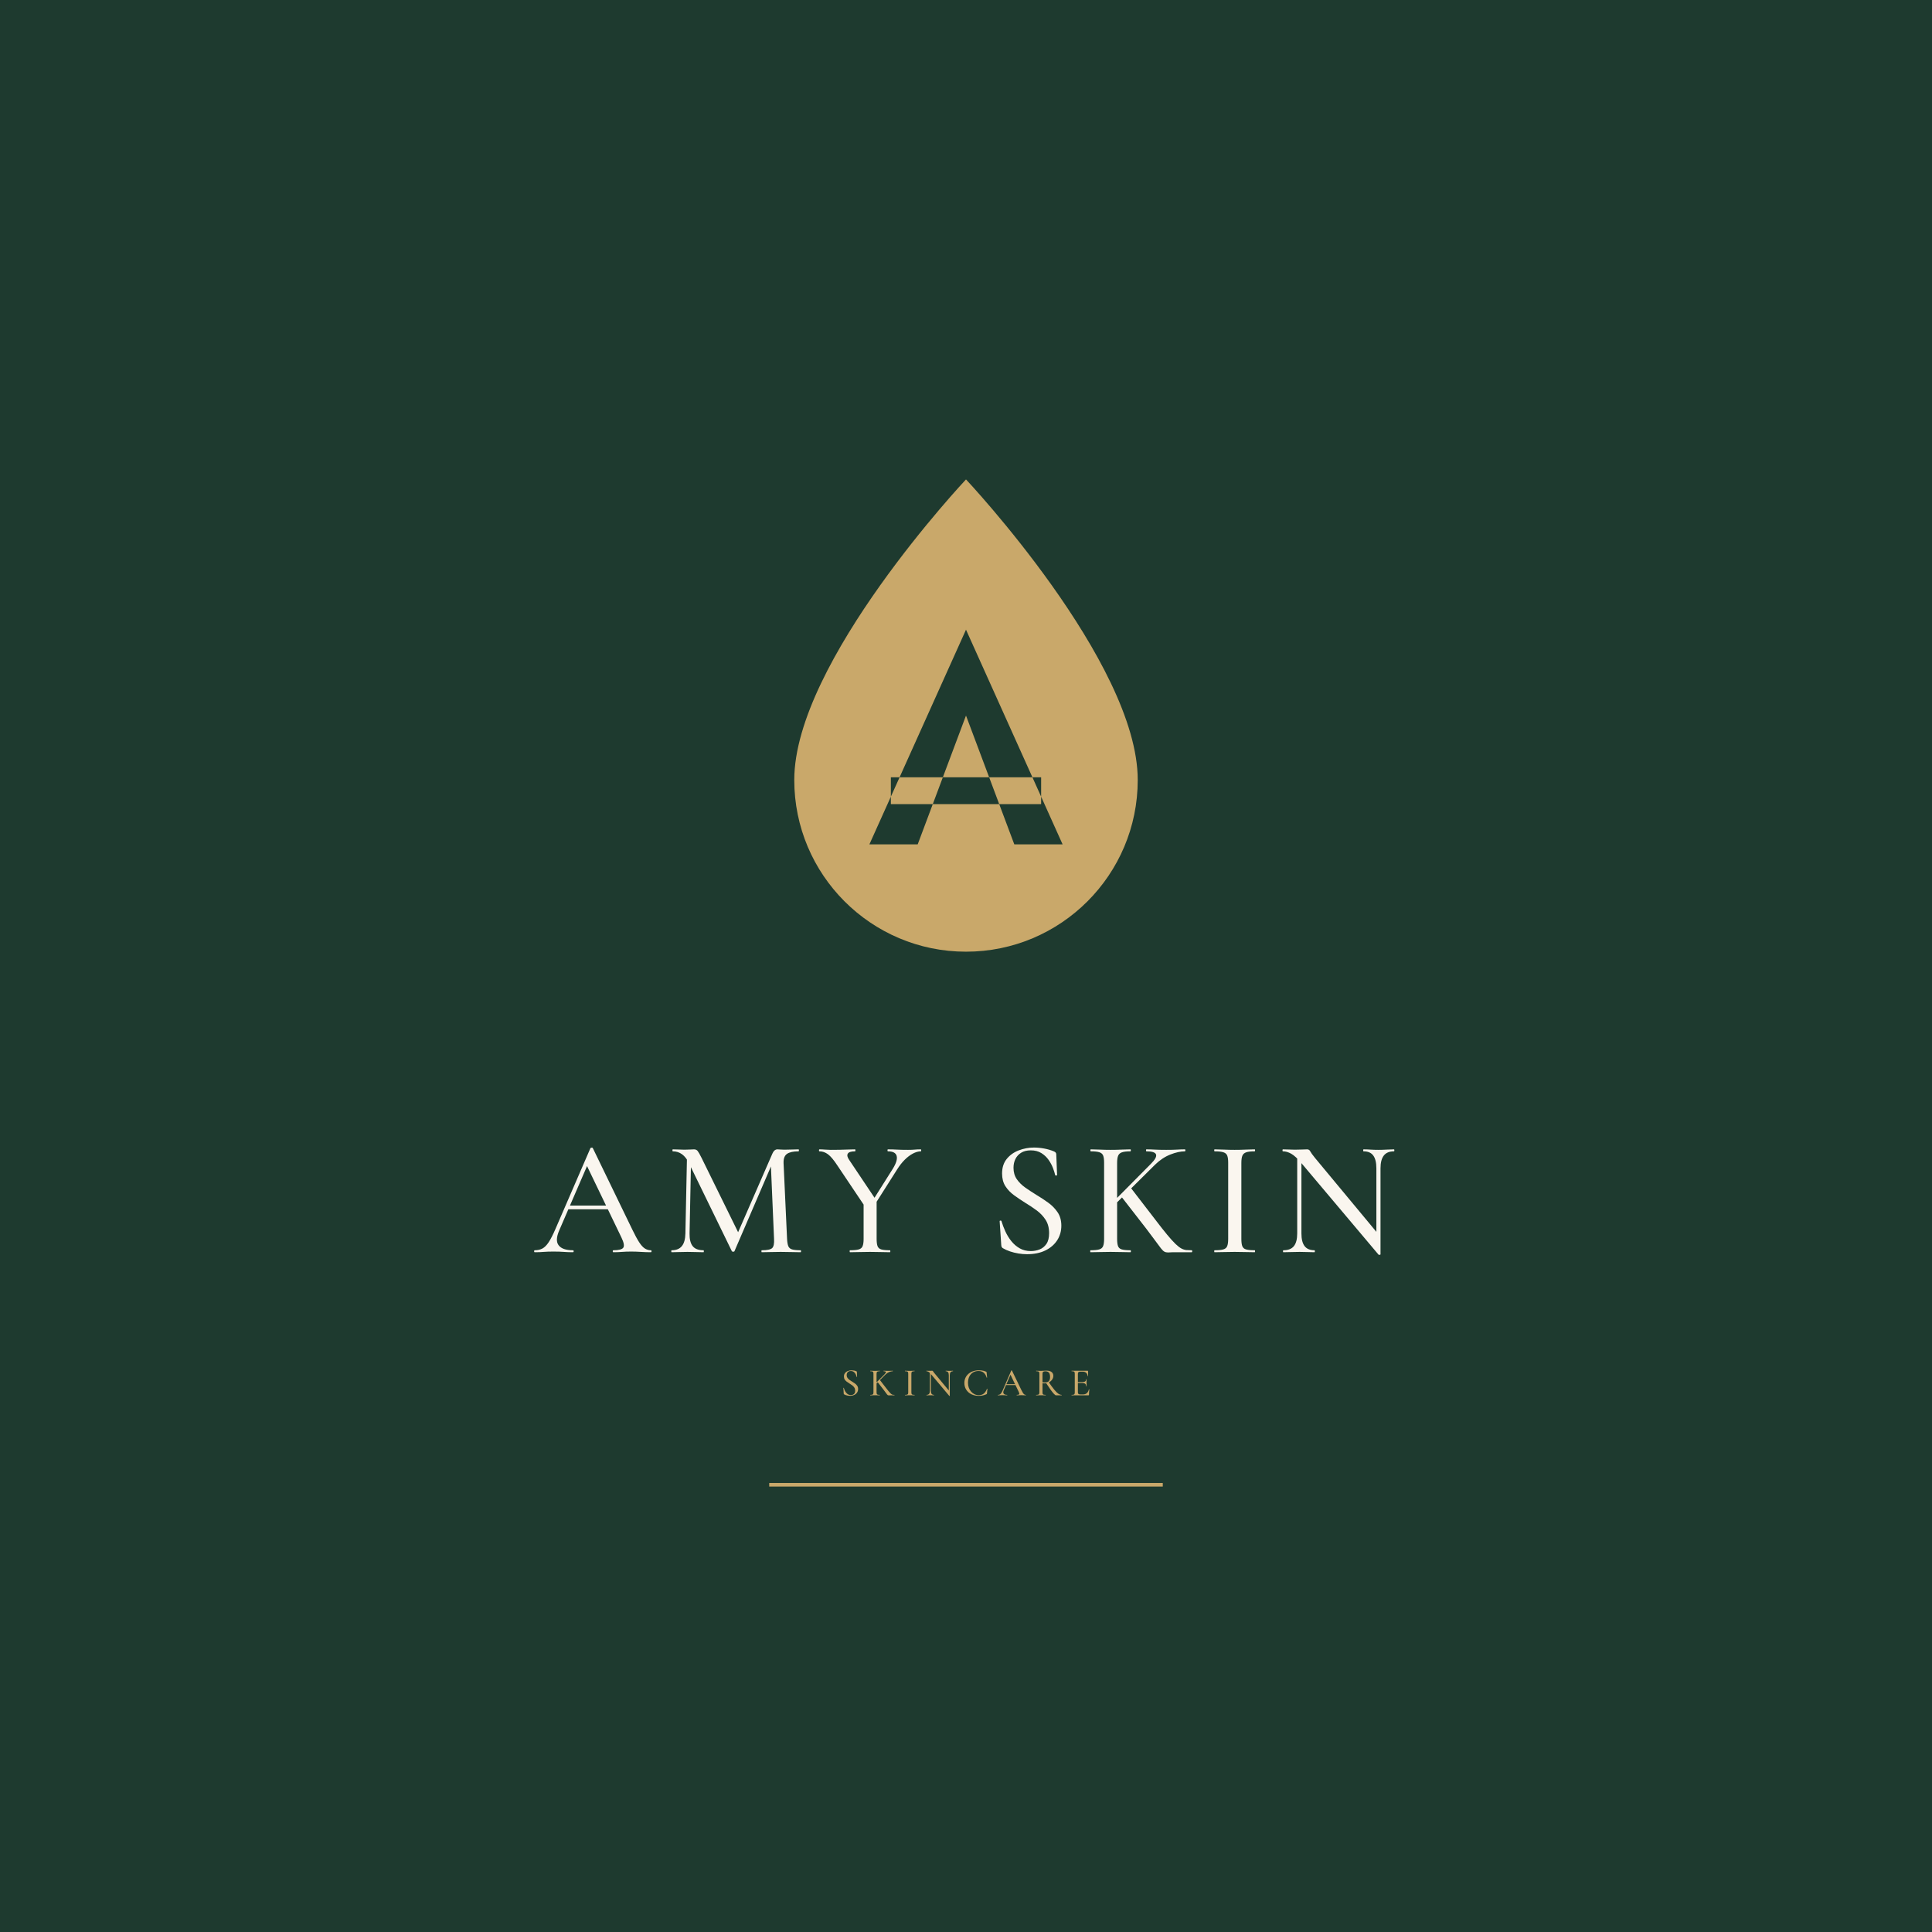
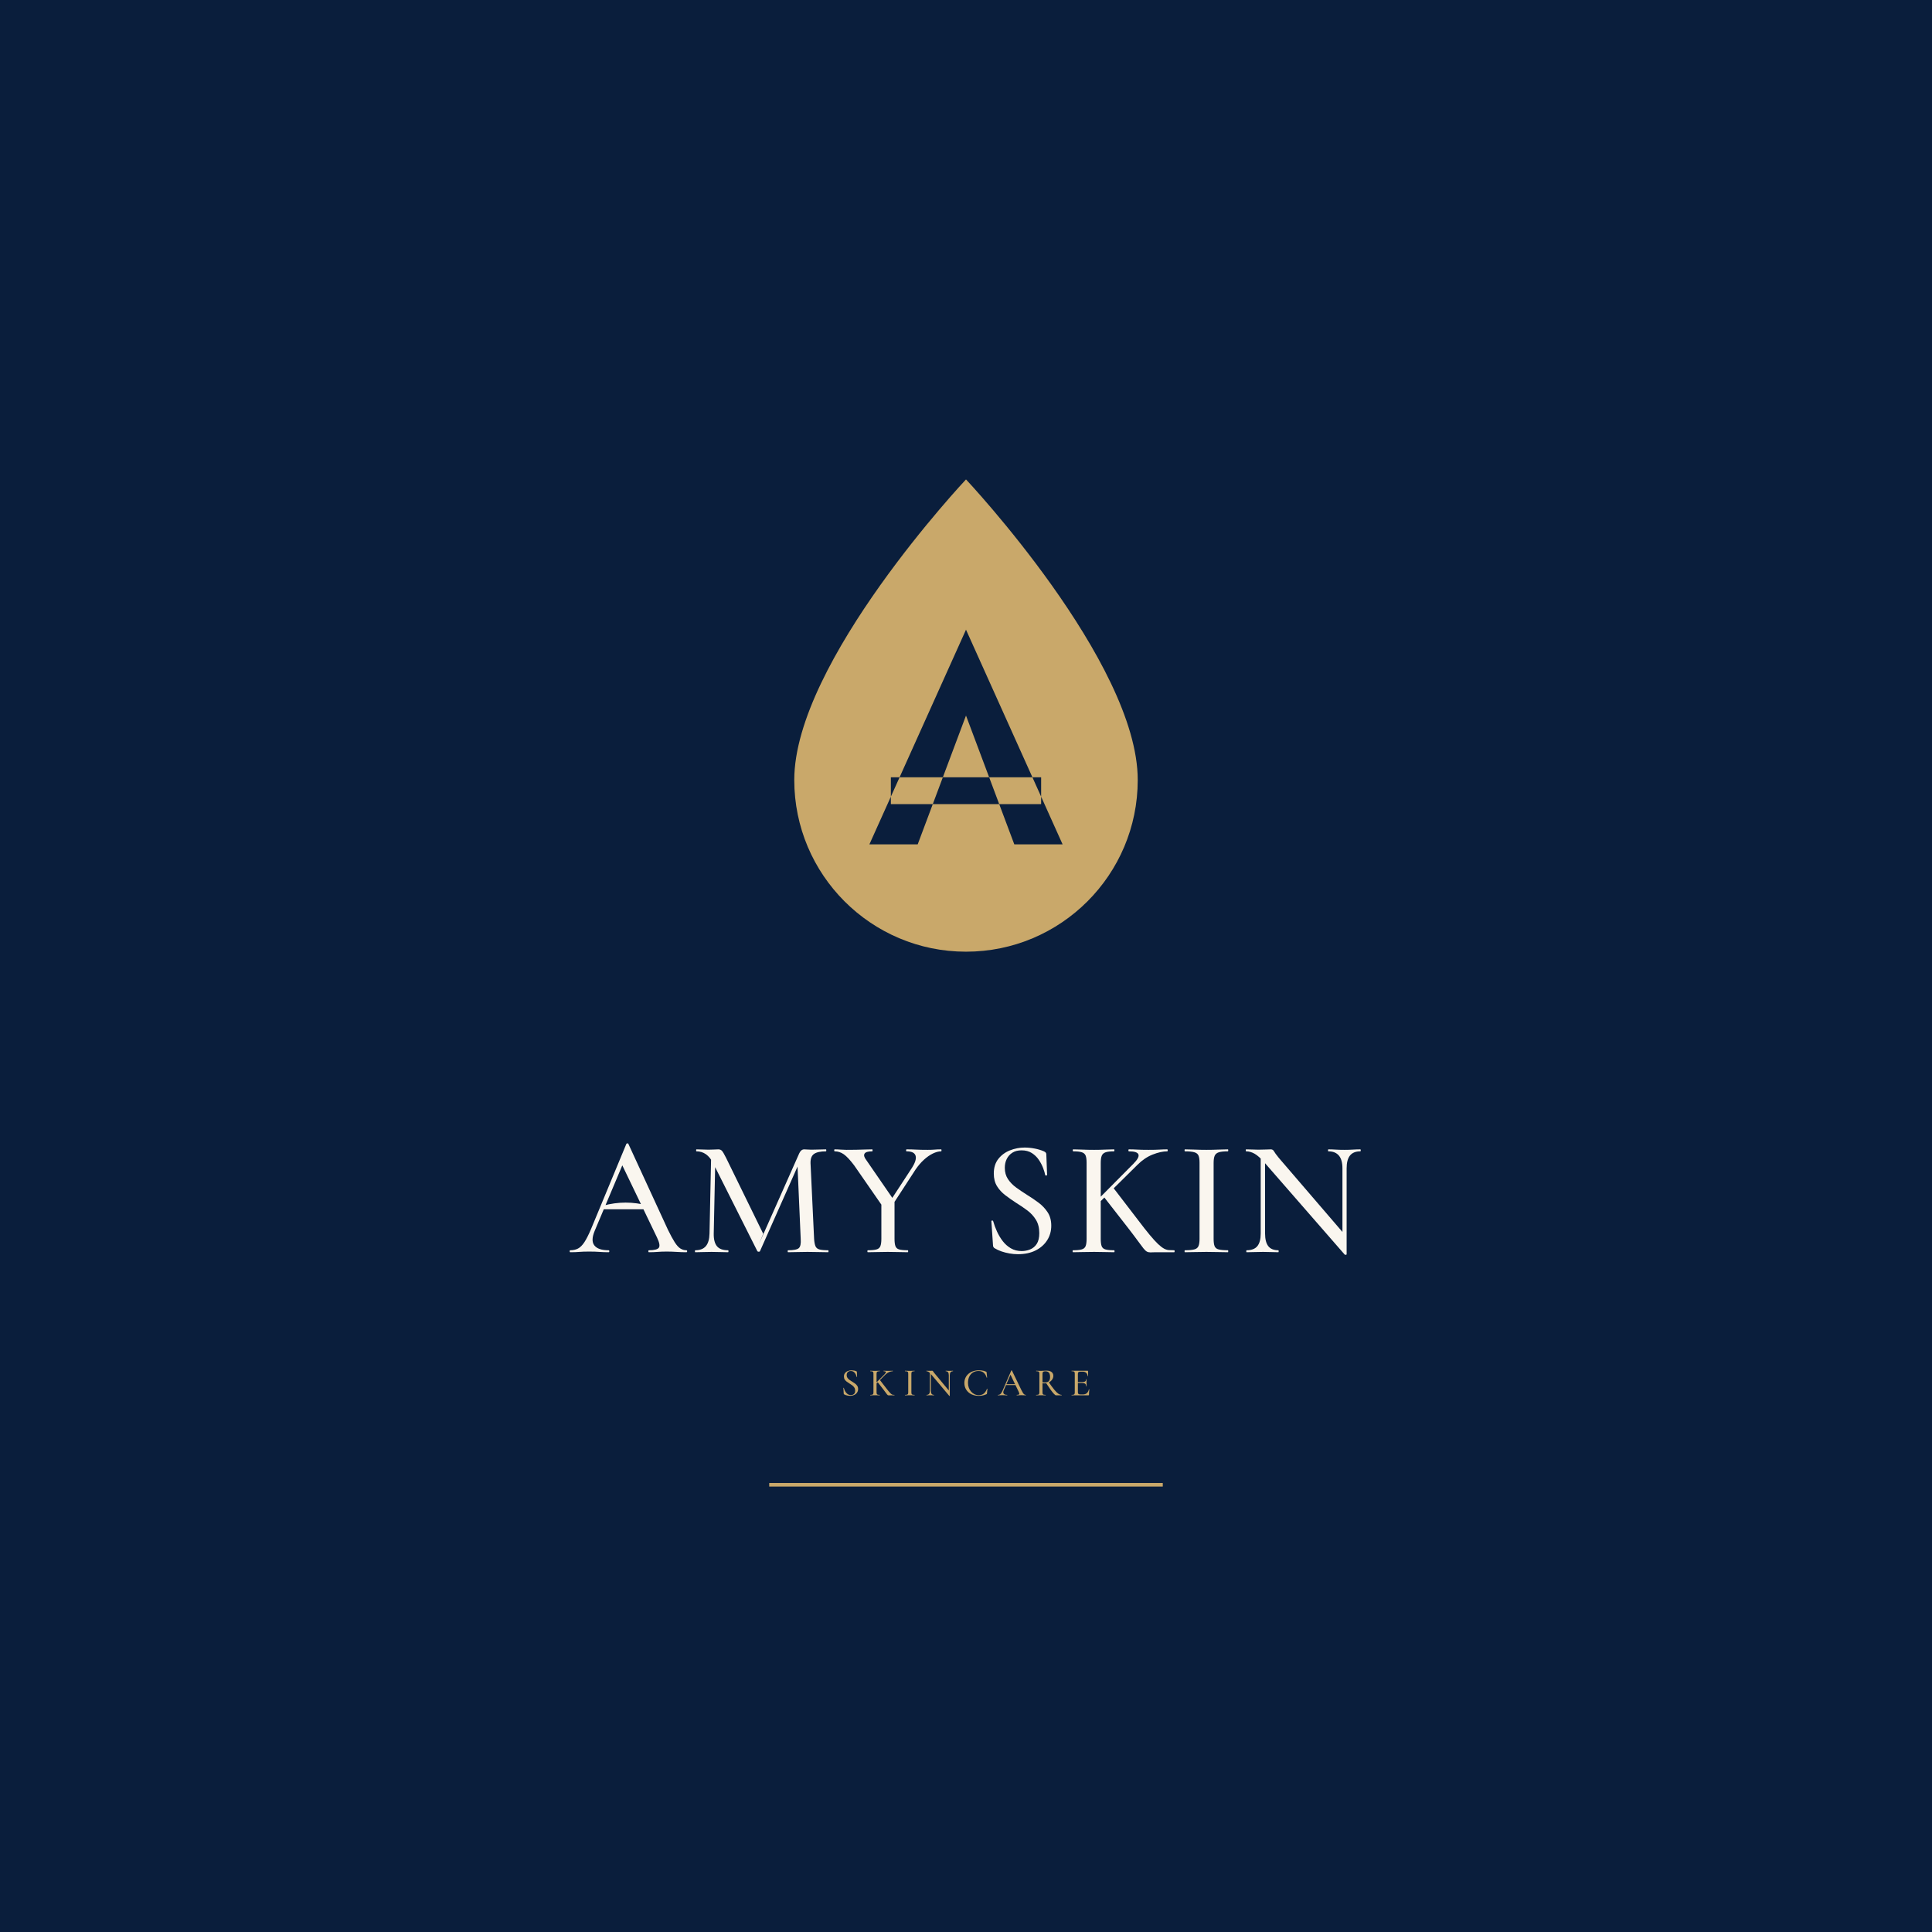
<svg xmlns="http://www.w3.org/2000/svg" width="1080" height="1080" viewBox="0 0 1080 1080">
-   <rect width="1080" height="1080" fill="#1E3A2F" />
+   <rect width="1080" height="1080" fill="#0A1E3C" />
  <g transform="translate(390 250) scale(3)">
    <path d="M50 6 C50 6 18 40 18 62 A32 32 0 1 0 82 62 C82 40 50 6 50 6 Z M50 34 L68 74 L59 74 L50 50 L41 74 L32 74 Z M36 61.5 L64 61.5 L64 66.5 L36 66.5 Z" fill="#C9A86A" fill-rule="evenodd" />
  </g>
-   <g transform="translate(299.0 700)" fill="#FAF6EF">
-     <g transform="translate(0.00 0) scale(0.092,-0.092)">
-       <path d="M186.95 260.899 198.65 283.399H470.7L477.7 260.899ZM704.35 12Q708.8 12 708.8 6.0Q708.8 0 704.35 0Q675.45 0 644.6 2.0Q613.75 4 585.4 4Q553.05 4 529.425 2.0Q505.8 0 477 0Q473 0 473.0 6.0Q473 12 477 12Q526.25 12 537.15 27.675Q548.05 43.35 526.35 88.5L310.7 536.249L343.2 584.3L147.5 131.55Q121.6 71 144.85 41.5Q168.1 12 230.7 12Q235.7 12 235.7 6.0Q235.7 0 230.7 0Q200.7 0 175.7 2.0Q150.7 4 112.7 4Q75.9 4 53.5 2.0Q31.1 0 -0.7 0Q-4.7 0 -4.7 6.0Q-4.7 12 -0.7 12Q26.3 12 46.075 22.675Q65.85 33.35 84.25 61.375Q102.65 89.4 124.9 141L337.5 632.3Q339.05 635.3 345.125 635.525Q351.2 635.75 352.2 632.3L592.3 137Q615.75 88.35 633.525 60.85Q651.3 33.35 668.175 22.675Q685.05 12 704.35 12Z" />
+   <g transform="translate(318.9 700)" fill="#FAF6EF">
+     <g transform="translate(0.00 0) scale(0.092)">
+       <path d="M187.0 -261.0 L199.0 -283.0 C289.7 -307.7 380.3 -307.7 471.0 -283.0 L478.0 -261.0 Z M704.0 -12.0 C707.3 -12.0 709.0 -10.0 709.0 -6.0 C709.0 -2.0 707.3 -0.0 704.0 -0.0 C684.7 -0.0 664.8 -0.7 644.5 -2.0 C624.2 -3.3 604.3 -4.0 585.0 -4.0 C563.7 -4.0 545.2 -3.3 529.5 -2.0 C513.8 -0.7 496.3 -0.0 477.0 -0.0 C474.3 -0.0 473.0 -2.0 473.0 -6.0 C473.0 -10.0 474.3 -12.0 477.0 -12.0 C509.7 -12.0 529.7 -17.2 537.0 -27.5 C544.3 -37.8 540.7 -58.3 526.0 -89.0 L311.0 -536.0 L343.4 -595.4 L148.0 -132.0 C130.7 -91.3 129.7 -61.2 145.0 -41.5 C160.3 -21.8 189.0 -12.0 231.0 -12.0 C234.3 -12.0 236.0 -10.0 236.0 -6.0 C236.0 -2.0 234.3 -0.0 231.0 -0.0 C211.0 -0.0 192.7 -0.7 176.0 -2.0 C159.3 -3.3 138.3 -4.0 113.0 -4.0 C88.3 -4.0 68.5 -3.3 53.5 -2.0 C38.5 -0.7 20.3 -0.0 -1.0 -0.0 C-3.7 -0.0 -5.0 -2.0 -5.0 -6.0 C-5.0 -10.0 -3.7 -12.0 -1.0 -12.0 C17.0 -12.0 32.7 -15.5 46.0 -22.5 C59.3 -29.5 72.2 -42.3 84.5 -61.0 C96.8 -79.7 110.3 -106.3 125.0 -141.0 L339.4 -657.9 C340.0 -660.0 342.1 -661.2 345.7 -661.5 C349.3 -661.8 351.4 -660.6 352.0 -657.9 L592.0 -137.0 C608.0 -104.3 621.8 -78.8 633.5 -60.5 C645.2 -42.2 656.7 -29.5 668.0 -22.5 C679.3 -15.5 691.3 -12.0 704.0 -12.0 Z" />
    </g>
-     <g transform="translate(73.23 0) scale(0.092,-0.092)">
-       <path d="M118.65 114.35 128.65 602 153.8 600 143.9 114.35Q142.9 62.45 162.65 37.225Q182.4 12 228.35 12Q230.8 12 230.8 6.0Q230.8 0 228.35 0Q206.35 0 183.075 1.0Q159.8 2 131.35 2Q103.75 2 79.95 1.0Q56.15 0 35.25 0Q32.8 0 32.8 6.0Q32.8 12 35.25 12Q76.8 12 97.225 37.225Q117.65 62.45 118.65 114.35ZM818.7 12Q821.25 12 821.25 6.0Q821.25 0 818.7 0Q793.8 0 762.725 1.0Q731.65 2 697.3 2Q663.6 2 634.9 1.0Q606.2 0 582.95 0Q580.5 0 580.5 6.0Q580.5 12 582.95 12Q631.6 12 645.65 25.0Q659.7 38 657.25 81L637 551.949L675.9 608.3L417.05 7Q416.05 3 409.275 3.0Q402.5 3 400.5 7L139.85 542Q105.15 613 42.25 613Q39.8 613 39.8 619.0Q39.8 625 42.25 625Q59.95 625 79.65 624.0Q99.35 623 112.6 623Q132 623 147.375 624.0Q162.75 625 171 625Q185 625 192.775 615.55Q200.55 606.1 217 573L443.75 111.751L406.95 48.15L647.55 600Q653 612.35 660.6 618.675Q668.2 625 677.55 625Q684.8 625 695.25 624.0Q705.7 623 719.6 623Q748.3 623 767.225 624.0Q786.15 625 805.95 625Q808.4 625 808.4 619.0Q808.4 613 805.95 613Q758.3 613 735.975 597.575Q713.65 582.15 715.1 541.05L736.351 81Q737.801 52 743.851 37.0Q749.901 22 767.1 17.0Q784.3 12 818.7 12Z" />
+     <g transform="translate(67.62 0) scale(0.092)">
+       <path d="M109.8 -114.0 L120.1 -602.0 L145.8 -600.0 L135.5 -114.0 C134.8 -79.3 141.2 -53.7 154.6 -37.0 C168.0 -20.3 190.5 -12.0 222.0 -12.0 C224.1 -12.0 225.1 -10.0 225.1 -6.0 C225.1 -2.0 224.1 -0.0 222.0 0.0 C206.9 -0.0 191.5 -0.3 175.7 -1.0 C159.9 -1.7 142.0 -2.0 122.1 -2.0 C103.6 -2.0 86.1 -1.7 69.6 -1.0 C53.1 -0.3 37.7 -0.0 23.2 0.0 C21.9 -0.0 21.2 -2.0 21.2 -6.0 C21.2 -10.0 21.9 -12.0 23.2 -12.0 C52.1 -12.0 73.5 -20.3 87.6 -37.0 C101.7 -53.7 109.1 -79.3 109.8 -114.0 Z M830.8 -12.0 C832.1 -12.0 832.8 -10.0 832.8 -6.0 C832.8 -2.0 832.1 -0.0 830.8 0.0 C813.6 -0.0 794.4 -0.3 773.1 -1.0 C751.8 -1.7 729.2 -2.0 705.1 -2.0 C682.4 -2.0 661.1 -1.7 641.2 -1.0 C621.4 -0.3 603.5 -0.0 587.7 0.0 C585.6 -0.0 584.6 -2.0 584.6 -6.0 C584.6 -10.0 585.6 -12.0 587.7 -12.0 C621.3 -12.0 642.9 -16.3 652.5 -25.0 C662.2 -33.7 666.0 -52.3 663.9 -81.0 L643.3 -552.0 L683.5 -608.0 L416.7 -7.0 C416.0 -4.3 413.5 -3.0 409.0 -3.0 C404.5 -3.0 401.6 -4.3 400.2 -7.0 L131.4 -542.0 C107.3 -589.3 73.7 -613.0 30.4 -613.0 C29.1 -613.0 28.4 -615.0 28.4 -619.0 C28.4 -623.0 29.1 -625.0 30.4 -625.0 C42.8 -625.0 55.7 -624.7 69.1 -624.0 C82.5 -623.3 94.0 -623.0 103.6 -623.0 C116.6 -623.0 128.4 -623.3 139.1 -624.0 C149.8 -624.7 157.8 -625.0 163.3 -625.0 C172.9 -625.0 180.4 -621.8 185.9 -615.5 C191.4 -609.2 199.7 -595.0 210.7 -573.0 L436.2 -112.0 L409.6 -48.0 L654.6 -600.0 C658.1 -608.0 662.4 -614.2 667.5 -618.5 C672.6 -622.8 678.6 -625.0 685.5 -625.0 C690.3 -625.0 696.3 -624.7 703.5 -624.0 C710.8 -623.3 719.2 -623.0 728.8 -623.0 C748.0 -623.0 764.1 -623.3 777.2 -624.0 C790.3 -624.7 803.7 -625.0 817.4 -625.0 C818.7 -625.0 819.4 -623.0 819.4 -619.0 C819.4 -615.0 818.7 -613.0 817.4 -613.0 C784.4 -613.0 760.4 -607.8 745.2 -597.5 C730.1 -587.2 722.9 -568.3 723.6 -541.0 L745.3 -81.0 C746.6 -61.7 749.4 -47.0 753.5 -37.0 C757.6 -27.0 765.5 -20.3 777.2 -17.0 C788.9 -13.7 806.7 -12.0 830.8 -12.0 Z" />
    </g>
-     <g transform="translate(158.98 0) scale(0.092,-0.092)">
-       <path d="M306.45 284.6 447.6 508.45Q477.85 557.85 470.075 585.425Q462.3 613 416.95 613Q414.5 613 414.5 619.0Q414.5 625 416.95 625Q445.65 625 471.45 623.5Q497.25 622 539.3 622Q564.3 622 579.8 623.5Q595.3 625 617.3 625Q619.3 625 619.3 619.0Q619.3 613 617.3 613Q594.55 613 568.75 599.35Q542.95 585.7 518.525 561.2Q494.1 536.7 472.85 502.749L324.7 269.25ZM280.9 272.35 109.65 527.6Q77.35 576.95 53.025 594.975Q28.7 613 1.15 613Q-1.85 613 -1.85 619.0Q-1.85 625 1.15 625Q17.25 625 35.175 623.5Q53.1 622 69.2 622Q96.65 622 123.975 622.5Q151.3 623 175.675 624.0Q200.05 625 217.5 625Q219.5 625 219.5 619.0Q219.5 613 217.5 613Q181.901 613 173.376 599.05Q164.851 585.1 181.751 560.85L344.45 317.9ZM269.4 310 348.5 319V81Q348.5 52 354.05 37.0Q359.6 22 376.8 17.0Q394 12 428.85 12Q431.85 12 431.85 6.0Q431.85 0 428.85 0Q404.5 0 374.375 1.0Q344.25 2 308.45 2Q274.1 2 242.75 1.0Q211.4 0 187.05 0Q184.5 0 184.5 6.0Q184.5 12 187.05 12Q221.9 12 239.6 17.0Q257.3 22 263.35 37.0Q269.4 52 269.4 81Z" />
+     <g transform="translate(149.04 0) scale(0.092)">
+       <path d="M306.0 -285.0 L451.7 -508.0 C473.8 -541.3 482.3 -567.2 477.2 -585.5 C472.1 -603.8 453.8 -613.0 422.3 -613.0 C420.2 -613.0 419.2 -615.0 419.2 -619.0 C419.2 -623.0 420.3 -625.0 422.4 -625.0 C442.7 -625.0 461.7 -624.5 479.6 -623.5 C497.4 -622.5 521.0 -622.0 550.4 -622.0 C567.9 -622.0 582.1 -622.5 593.0 -623.5 C603.8 -624.5 616.9 -625.0 632.4 -625.0 C633.8 -625.0 634.5 -623.0 634.4 -619.0 C634.3 -615.0 633.6 -613.0 632.2 -613.0 C616.9 -613.0 600.0 -608.5 581.5 -599.5 C563.1 -590.5 545.0 -577.8 527.2 -561.5 C509.4 -545.2 492.7 -525.7 477.1 -503.0 L325.0 -269.0 Z M281.0 -272.0 L103.5 -528.0 C78.8 -560.7 57.9 -583.0 40.8 -595.0 C23.6 -607.0 5.2 -613.0 -14.3 -613.0 C-16.4 -613.0 -17.5 -615.0 -17.6 -619.0 C-17.6 -623.0 -16.5 -625.0 -14.4 -625.0 C-3.3 -625.0 8.6 -624.5 21.2 -623.5 C33.9 -622.5 45.8 -622.0 57.0 -622.0 C76.6 -622.0 95.9 -622.2 114.8 -622.5 C133.7 -622.8 151.7 -623.3 168.8 -624.0 C185.9 -624.7 200.8 -625.0 213.4 -625.0 C214.8 -625.0 215.5 -623.0 215.5 -619.0 C215.5 -615.0 214.8 -613.0 213.4 -613.0 C188.2 -613.0 172.7 -608.3 166.9 -599.0 C161.2 -589.7 164.4 -577.0 176.7 -561.0 L344.0 -318.0 Z M269.0 -310.0 L349.0 -319.0 L349.0 -81.0 C349.0 -61.7 350.8 -47.0 354.5 -37.0 C358.2 -27.0 365.7 -20.3 377.0 -17.0 C388.3 -13.7 405.7 -12.0 429.0 -12.0 C431.0 -12.0 432.0 -10.0 432.0 -6.0 C432.0 -2.0 431.0 -0.0 429.0 0.0 C413.0 -0.0 394.8 -0.3 374.5 -1.0 C354.2 -1.7 332.0 -2.0 308.0 -2.0 C285.3 -2.0 263.5 -1.7 242.5 -1.0 C221.5 -0.3 203.0 -0.0 187.0 0.0 C185.0 -0.0 184.0 -2.0 184.0 -6.0 C184.0 -10.0 185.0 -12.0 187.0 -12.0 C210.3 -12.0 227.8 -13.7 239.5 -17.0 C251.2 -20.3 259.0 -27.0 263.0 -37.0 C267.0 -47.0 269.0 -61.7 269.0 -81.0 Z" />
    </g>
-     <g transform="translate(253.37 0) scale(0.092,-0.092)">
-       <path d="M154.2 513Q154.2 472.8 174.25 443.75Q194.3 414.7 226.35 392.25Q258.4 369.8 293.95 347.9Q331.4 325.55 365.625 300.7Q399.85 275.85 422.35 242.45Q444.85 209.05 444.85 161.05Q444.85 111.9 419.65 72.725Q394.45 33.55 347.875 10.775Q301.3 -12 236 -12Q210.4 -12 183.95 -7.65Q157.5 -3.3 133.2 4.875Q108.9 13.05 89.2 24.7Q84.65 27.7 82.475 31.75Q80.3 35.8 79.75 43.7L70.15 186.75Q69.15 191.75 74.65 192.25Q80.15 192.75 81.15 188.75Q90.1 158.3 104.8 126.275Q119.5 94.25 140.9 67.45Q162.3 40.65 191.675 23.8Q221.05 6.95 259.8 6.95Q287.2 6.95 312.6 16.875Q338 26.8 354.25 50.55Q370.5 74.3 370.5 115.7Q370.5 163.8 349.225 196.75Q327.95 229.7 294.95 254.1Q261.95 278.5 225.4 300.4Q190.4 322.3 157.85 345.975Q125.3 369.65 105.025 401.15Q84.75 432.65 84.75 478.3Q84.75 532.1 113.225 567.05Q141.7 602 186.35 619.0Q231 636 278.25 636Q308.75 636 340.626 630.05Q372.501 624.1 399 612.9Q407.901 609.45 410.951 604.725Q414 600 414 594.55L418.95 470.099Q418.95 466.549 413.9 465.874Q408.85 465.199 407.4 468.749Q403.6 486.249 393.975 511.549Q384.35 536.849 367.175 561.35Q350 585.85 323.375 602.4Q296.75 618.95 258.95 618.95Q224.05 618.95 200.8 604.55Q177.55 590.15 165.875 566.525Q154.2 542.9 154.2 513Z" />
+     <g transform="translate(228.34 0) scale(0.092)">
+       <path d="M157.1 -513.0 C157.1 -486.3 163.6 -463.3 176.5 -444.0 C189.4 -424.7 206.2 -407.5 226.9 -392.5 C247.7 -377.5 269.6 -362.7 292.9 -348.0 C316.8 -333.3 339.9 -317.7 362.2 -301.0 C384.6 -284.3 403.0 -264.8 417.5 -242.5 C432.1 -220.2 439.4 -193.0 439.4 -161.0 C439.4 -128.3 431.1 -99.0 414.6 -73.0 C398.1 -47.0 374.9 -26.3 344.8 -11.0 C314.7 4.3 278.7 12.0 236.6 12.0 C219.8 12.0 202.8 10.5 185.7 7.5 C168.6 4.5 152.2 0.3 136.7 -5.0 C121.2 -10.3 106.9 -17.0 94.0 -25.0 C91.5 -27.0 89.4 -29.3 87.8 -32.0 C86.1 -34.7 85.3 -38.7 85.3 -44.0 L75.6 -187.0 C74.9 -190.3 76.4 -192.2 79.9 -192.5 C83.5 -192.8 85.6 -191.7 86.3 -189.0 C92.1 -168.3 99.8 -147.3 109.5 -126.0 C119.2 -104.7 130.9 -85.2 144.5 -67.5 C158.1 -49.8 174.4 -35.3 193.5 -24.0 C212.6 -12.7 234.7 -7.0 259.9 -7.0 C277.4 -7.0 294.4 -10.3 310.9 -17.0 C327.4 -23.7 340.8 -34.8 351.1 -50.5 C361.4 -66.2 366.6 -88.0 366.6 -116.0 C366.6 -148.0 359.8 -175.0 346.2 -197.0 C332.7 -219.0 315.2 -238.0 293.9 -254.0 C272.6 -270.0 249.9 -285.3 226.0 -300.0 C203.3 -314.7 181.5 -330.0 160.5 -346.0 C139.5 -362.0 122.5 -380.5 109.6 -401.5 C96.7 -422.5 90.2 -448.0 90.2 -478.0 C90.2 -514.0 99.4 -543.7 117.8 -567.0 C136.2 -590.3 159.8 -607.7 188.6 -619.0 C217.4 -630.3 247.0 -636.0 277.4 -636.0 C297.4 -636.0 317.8 -634.0 338.4 -630.0 C359.1 -626.0 377.9 -620.3 394.7 -613.0 C400.6 -610.3 404.5 -607.5 406.4 -604.5 C408.3 -601.5 409.3 -598.3 409.3 -595.0 L414.1 -470.0 C414.1 -468.0 412.5 -466.7 409.2 -466.0 C406.0 -465.3 403.8 -466.3 402.5 -469.0 C400.6 -480.3 396.4 -494.5 389.9 -511.5 C383.4 -528.5 374.7 -545.2 363.7 -561.5 C352.7 -577.8 338.6 -591.5 321.5 -602.5 C304.4 -613.5 283.5 -619.0 258.9 -619.0 C236.3 -619.0 217.6 -614.2 202.7 -604.5 C187.8 -594.8 176.5 -582.2 168.8 -566.5 C161.0 -550.8 157.1 -533.0 157.1 -513.0 Z" />
    </g>
-     <g transform="translate(307.56 0) scale(0.092,-0.092)">
-       <path d="M115.65 81V544Q115.65 573 109.825 587.5Q104 602 86.575 607.5Q69.15 613 34.75 613Q32.3 613 32.3 619.0Q32.3 625 34.75 625Q59.65 625 90.275 623.5Q120.9 622 154.7 622Q191.05 622 221.4 623.5Q251.75 625 275.65 625Q278.1 625 278.1 619.0Q278.1 613 275.65 613Q241.25 613 224.05 607.0Q206.85 601 200.8 586.0Q194.75 571 194.75 542V81Q194.75 52 200.3 37.0Q205.85 22 223.325 17.0Q240.8 12 275.65 12Q278.55 12 278.55 6.0Q278.55 0 275.65 0Q250.75 0 220.9 1.0Q191.05 2 154.7 2Q120.9 2 89.55 1.0Q58.2 0 33.3 0Q31.3 0 31.3 6.0Q31.3 12 33.3 12Q68.15 12 85.85 17.0Q103.55 22 109.6 37.0Q115.65 52 115.65 81ZM370.3 145 218.45 340.45 277.551 391.6 425.601 199.35Q469.001 142.15 499.026 106.1Q529.051 70.05 549.476 50.375Q569.901 30.7 585.55 22.525Q601.2 14.35 615.8 13.175Q630.4 12 648.05 12Q651.05 12 651.05 6.0Q651.05 0 648.05 0Q603.5 0 576.5 0.0Q549.5 0 536.05 0Q525.45 0 518.025 -0.725Q510.6 -1.45 504.25 -1.45Q490.7 -1.45 481.8 3.55Q472.9 8.55 461.05 23.55Q449.2 38.55 428.3 67.55Q407.4 96.55 370.3 145ZM142.9 277.8 400.35 537.4Q437.9 574.95 431.15 593.975Q424.4 613 372.75 613Q370.3 613 370.3 619.0Q370.3 625 372.75 625Q398.1 625 424.175 623.5Q450.25 622 492.95 622Q534.9 622 559.325 623.5Q583.75 625 606.451 625Q609.451 625 609.451 619.0Q609.451 613 606.451 613Q567.05 613 517.55 593.375Q468.05 573.75 424.7 531.4L168.25 277Z" />
+     <g transform="translate(277.84 0) scale(0.092)">
+       <path d="M116.0 -81.0 L116.0 -544.0 C116.0 -563.3 114.0 -577.8 110.0 -587.5 C106.0 -597.2 98.2 -603.8 86.5 -607.5 C74.8 -611.2 57.7 -613.0 35.0 -613.0 C33.0 -613.0 32.0 -615.0 32.0 -619.0 C32.0 -623.0 33.0 -625.0 35.0 -625.0 C51.7 -625.0 70.2 -624.5 90.5 -623.5 C110.8 -622.5 134.7 -622.0 162.0 -622.0 C186.0 -622.0 208.2 -622.5 228.5 -623.5 C248.8 -624.5 267.0 -625.0 283.0 -625.0 C284.3 -625.0 285.0 -623.0 285.0 -619.0 C285.0 -615.0 284.3 -613.0 283.0 -613.0 C259.7 -613.0 242.3 -611.0 231.0 -607.0 C219.7 -603.0 212.0 -596.0 208.0 -586.0 C204.0 -576.0 202.0 -561.3 202.0 -542.0 L202.0 -81.0 C202.0 -61.7 203.8 -47.0 207.5 -37.0 C211.2 -27.0 218.8 -20.3 230.5 -17.0 C242.2 -13.7 259.7 -12.0 283.0 -12.0 C285.0 -12.0 286.0 -10.0 286.0 -6.0 C286.0 -2.0 285.0 -0.0 283.0 0.0 C266.3 -0.0 248.0 -0.3 228.0 -1.0 C208.0 -1.7 186.0 -2.0 162.0 -2.0 C134.7 -2.0 110.5 -1.7 89.5 -1.0 C68.5 -0.3 49.7 -0.0 33.0 0.0 C31.7 -0.0 31.0 -2.0 31.0 -6.0 C31.0 -10.0 31.7 -12.0 33.0 -12.0 C56.3 -12.0 74.0 -13.7 86.0 -17.0 C98.0 -20.3 106.0 -27.0 110.0 -37.0 C114.0 -47.0 116.0 -61.7 116.0 -81.0 Z M370.0 -145.0 L218.0 -340.0 L278.0 -392.0 L426.0 -199.0 C454.7 -161.0 479.0 -130.0 499.0 -106.0 C519.0 -82.0 535.8 -63.5 549.5 -50.5 C563.2 -37.5 575.2 -28.2 585.5 -22.5 C595.8 -16.8 605.8 -13.7 615.5 -13.0 C625.2 -12.3 636.0 -12.0 648.0 -12.0 C650.0 -12.0 651.0 -10.0 651.0 -6.0 C651.0 -2.0 650.0 -0.0 648.0 0.0 C618.7 -0.0 595.0 -0.0 577.0 -0.0 C559.0 -0.0 545.3 -0.0 536.0 0.0 C528.7 -0.0 522.7 0.2 518.0 0.5 C513.3 0.8 508.7 1.0 504.0 1.0 C495.3 1.0 488.0 -0.7 482.0 -4.0 C476.0 -7.3 469.0 -14.0 461.0 -24.0 C453.0 -34.0 442.0 -48.7 428.0 -68.0 C414.0 -87.3 394.7 -113.0 370.0 -145.0 Z M143.0 -278.0 L400.0 -537.0 C425.3 -562.3 435.7 -581.3 431.0 -594.0 C426.3 -606.7 407.0 -613.0 373.0 -613.0 C371.0 -613.0 370.0 -615.0 370.0 -619.0 C370.0 -623.0 371.0 -625.0 373.0 -625.0 C389.7 -625.0 406.7 -624.5 424.0 -623.5 C441.3 -622.5 464.3 -622.0 493.0 -622.0 C521.0 -622.0 543.2 -622.5 559.5 -623.5 C575.8 -624.5 591.3 -625.0 606.0 -625.0 C608.0 -625.0 609.0 -623.0 609.0 -619.0 C609.0 -615.0 608.0 -613.0 606.0 -613.0 C580.0 -613.0 550.5 -606.5 517.5 -593.5 C484.5 -580.5 453.7 -559.7 425.0 -531.0 L168.0 -277.0 Z" />
    </g>
-     <g transform="translate(375.82 0) scale(0.092,-0.092)">
-       <path d="M207.75 81Q207.75 52 213.3 37.0Q218.85 22 236.325 17.0Q253.8 12 288.65 12Q291.1 12 291.1 6.0Q291.1 0 288.65 0Q263.635 0 233.408 1.0Q203.181 2 166.7 2Q132.164 2 101.291 1.0Q70.417 0 45.3 0Q42.75 0 42.75 6.0Q42.75 12 45.48 12Q80.06 12 97.805 17.0Q115.55 22 121.6 37.0Q127.65 52 127.65 81V544Q127.65 573 121.702 587.5Q115.755 602 97.912 607.5Q80.07 613 45.3 613Q42.75 613 42.75 619.0Q42.75 625 45.3 625Q70.417 625 101.291 623.5Q132.164 622 166.7 622Q203.181 622 233.929 623.5Q264.677 625 288.65 625Q291.1 625 291.1 619.0Q291.1 613 288.65 613Q254.109 613 236.838 607.0Q219.567 601 213.659 586.0Q207.75 571 207.75 542Z" />
+     <g transform="translate(340.12 0) scale(0.092)">
+       <path d="M210.9 -81.0 C210.9 -61.7 212.8 -47.0 216.8 -37.0 C220.7 -27.0 228.8 -20.3 241.4 -17.0 C253.9 -13.7 272.6 -12.0 297.5 -12.0 C299.0 -12.0 299.7 -10.0 299.7 -6.0 C299.7 -2.0 299.0 -0.0 297.5 0.0 C279.7 -0.0 259.9 -0.3 238.2 -1.0 C216.4 -1.7 192.7 -2.0 167.0 -2.0 C142.1 -2.0 118.5 -1.7 96.4 -1.0 C74.3 -0.3 54.3 -0.0 36.5 0.0 C35.0 -0.0 34.3 -2.0 34.3 -6.0 C34.3 -10.0 35.0 -12.0 36.5 -12.0 C61.4 -12.0 80.3 -13.7 93.2 -17.0 C106.0 -20.3 114.5 -27.0 118.8 -37.0 C123.1 -47.0 125.3 -61.7 125.3 -81.0 L125.3 -544.0 C125.3 -563.3 123.1 -577.8 118.8 -587.5 C114.5 -597.2 106.0 -603.8 93.2 -607.5 C80.3 -611.2 61.4 -613.0 36.5 -613.0 C35.0 -613.0 34.3 -615.0 34.3 -619.0 C34.3 -623.0 35.0 -625.0 36.5 -625.0 C54.3 -625.0 74.3 -624.5 96.4 -623.5 C118.5 -622.5 142.1 -622.0 167.0 -622.0 C192.7 -622.0 216.6 -622.5 238.7 -623.5 C260.8 -624.5 280.4 -625.0 297.5 -625.0 C299.0 -625.0 299.7 -623.0 299.7 -619.0 C299.7 -615.0 299.0 -613.0 297.5 -613.0 C272.6 -613.0 254.0 -611.0 241.9 -607.0 C229.8 -603.0 221.6 -596.0 217.3 -586.0 C213.0 -576.0 210.9 -561.3 210.9 -542.0 Z" />
    </g>
-     <g transform="translate(414.92 0) scale(0.092,-0.092)">
-       <path d="M122.05 114.35V602L147.65 600V114.35Q147.65 62.45 166.9 37.225Q186.15 12 226.8 12Q229.35 12 229.35 6.0Q229.35 0 226.8 0Q206.45 0 184.6 1.0Q162.75 2 136.4 2Q109.7 2 84.775 1.0Q59.85 0 38.05 0Q35.6 0 35.6 6.0Q35.6 12 38.05 12Q82.05 12 102.05 37.225Q122.05 62.45 122.05 114.35ZM628.2 -12.8Q628.2 -15.25 623.425 -15.75Q618.65 -16.25 616.65 -15.25L146.2 543Q111.3 584 85.475 598.5Q59.65 613 35.2 613Q32.65 613 32.65 619.0Q32.65 625 35.2 625Q53.55 625 72.9 624.0Q92.25 623 108.05 623Q131.95 623 151.875 624.0Q171.801 625 182.301 625Q195.301 625 200.976 613.5Q206.651 602 230.101 573L620.2 103.251ZM628.2 509.65V-12.8L603.05 17.75V509.65Q603.05 561.55 584.35 587.275Q565.65 613 525 613Q523 613 523.0 619.0Q523 625 525 625Q545.9 625 567.75 623.5Q589.6 622 615.95 622Q640.75 622 665.1 623.5Q689.45 625 709.8 625Q712.35 625 712.35 619.0Q712.35 613 709.8 613Q668.15 613 648.175 587.275Q628.2 561.55 628.2 509.65Z" />
+     <g transform="translate(375.08 0) scale(0.092)">
+       <path d="M117.0 -114.0 L117.0 -602.0 L143.5 -600.0 L143.5 -114.0 C143.5 -79.3 150.0 -53.7 162.9 -37.0 C175.8 -20.3 196.2 -12.0 224.1 -12.0 C225.4 -12.0 226.1 -10.0 226.1 -6.0 C226.1 -2.0 225.4 -0.0 224.1 0.0 C209.8 -0.0 195.4 -0.3 180.8 -1.0 C166.1 -1.7 149.6 -2.0 131.3 -2.0 C113.6 -2.0 96.3 -1.7 79.3 -1.0 C62.3 -0.3 46.3 -0.0 31.3 0.0 C30.0 -0.0 29.3 -2.0 29.3 -6.0 C29.3 -10.0 30.0 -12.0 31.3 -12.0 C61.2 -12.0 83.0 -20.3 96.6 -37.0 C110.2 -53.7 117.0 -79.3 117.0 -114.0 Z M639.1 13.0 C639.1 14.3 637.6 15.2 634.5 15.5 C631.4 15.8 629.2 15.7 627.9 15.0 L141.5 -543.0 C117.7 -570.3 97.1 -588.8 79.8 -598.5 C62.5 -608.2 45.3 -613.0 28.3 -613.0 C26.9 -613.0 26.2 -615.0 26.2 -619.0 C26.2 -623.0 26.9 -625.0 28.3 -625.0 C41.2 -625.0 54.1 -624.7 67.0 -624.0 C79.9 -623.3 91.8 -623.0 102.7 -623.0 C119.0 -623.0 134.0 -623.3 147.6 -624.0 C161.2 -624.7 171.4 -625.0 178.2 -625.0 C187.1 -625.0 193.5 -621.2 197.6 -613.5 C201.7 -605.8 211.5 -592.3 227.2 -573.0 L631.0 -103.0 Z M639.1 -510.0 L639.1 13.0 L613.6 -18.0 L613.6 -510.0 C613.6 -544.7 606.3 -570.5 591.8 -587.5 C577.2 -604.5 556.0 -613.0 528.1 -613.0 C526.7 -613.0 526.0 -615.0 526.0 -619.0 C526.0 -623.0 526.7 -625.0 528.1 -625.0 C542.4 -625.0 557.0 -624.5 572.0 -623.5 C586.9 -622.5 605.2 -622.0 626.9 -622.0 C643.9 -622.0 660.5 -622.5 676.8 -623.5 C693.1 -624.5 708.5 -625.0 722.8 -625.0 C724.1 -625.0 724.8 -623.0 724.8 -619.0 C724.8 -615.0 724.1 -613.0 722.8 -613.0 C694.2 -613.0 673.1 -604.5 659.5 -587.5 C645.9 -570.5 639.1 -544.7 639.1 -510.0 Z" />
    </g>
  </g>
  <g transform="translate(469.9 780)" fill="#C9A86A">
    <g transform="translate(0.00 0) scale(0.022,-0.022)">
      <path d="M154.2 513Q154.2 472.8 174.25 443.75Q194.3 414.7 226.35 392.25Q258.4 369.8 293.95 347.9Q331.4 325.55 365.625 300.7Q399.85 275.85 422.35 242.45Q444.85 209.05 444.85 161.05Q444.85 111.9 419.65 72.725Q394.45 33.55 347.875 10.775Q301.3 -12 236 -12Q210.4 -12 183.95 -7.65Q157.5 -3.3 133.2 4.875Q108.9 13.05 89.2 24.7Q84.65 27.7 82.475 31.75Q80.3 35.8 79.75 43.7L70.15 186.75Q69.15 191.75 74.65 192.25Q80.15 192.75 81.15 188.75Q90.1 158.3 104.8 126.275Q119.5 94.25 140.9 67.45Q162.3 40.65 191.675 23.8Q221.05 6.95 259.8 6.95Q287.2 6.95 312.6 16.875Q338 26.8 354.25 50.55Q370.5 74.3 370.5 115.7Q370.5 163.8 349.225 196.75Q327.95 229.7 294.95 254.1Q261.95 278.5 225.4 300.4Q190.4 322.3 157.85 345.975Q125.3 369.65 105.025 401.15Q84.75 432.65 84.75 478.3Q84.75 532.1 113.225 567.05Q141.7 602 186.35 619.0Q231 636 278.25 636Q308.75 636 340.626 630.05Q372.501 624.1 399 612.9Q407.901 609.45 410.951 604.725Q414 600 414 594.55L418.95 470.099Q418.95 466.549 413.9 465.874Q408.85 465.199 407.4 468.749Q403.6 486.249 393.975 511.549Q384.35 536.849 367.175 561.35Q350 585.85 323.375 602.4Q296.75 618.95 258.95 618.95Q224.05 618.95 200.8 604.55Q177.55 590.15 165.875 566.525Q154.2 542.9 154.2 513Z" />
    </g>
    <g transform="translate(15.82 0) scale(0.022,-0.022)">
      <path d="M115.65 81V544Q115.65 573 109.825 587.5Q104 602 86.575 607.5Q69.15 613 34.75 613Q32.3 613 32.3 619.0Q32.3 625 34.75 625Q59.65 625 90.275 623.5Q120.9 622 154.7 622Q191.05 622 221.4 623.5Q251.75 625 275.65 625Q278.1 625 278.1 619.0Q278.1 613 275.65 613Q241.25 613 224.05 607.0Q206.85 601 200.8 586.0Q194.75 571 194.75 542V81Q194.75 52 200.3 37.0Q205.85 22 223.325 17.0Q240.8 12 275.65 12Q278.55 12 278.55 6.0Q278.55 0 275.65 0Q250.75 0 220.9 1.0Q191.05 2 154.7 2Q120.9 2 89.55 1.0Q58.2 0 33.3 0Q31.3 0 31.3 6.0Q31.3 12 33.3 12Q68.15 12 85.85 17.0Q103.55 22 109.6 37.0Q115.65 52 115.65 81ZM370.3 145 218.45 340.45 277.551 391.6 425.601 199.35Q469.001 142.15 499.026 106.1Q529.051 70.05 549.476 50.375Q569.901 30.7 585.55 22.525Q601.2 14.35 615.8 13.175Q630.4 12 648.05 12Q651.05 12 651.05 6.0Q651.05 0 648.05 0Q603.5 0 576.5 0.0Q549.5 0 536.05 0Q525.45 0 518.025 -0.725Q510.6 -1.45 504.25 -1.45Q490.7 -1.45 481.8 3.55Q472.9 8.55 461.05 23.55Q449.2 38.55 428.3 67.55Q407.4 96.55 370.3 145ZM142.9 277.8 400.35 537.4Q437.9 574.95 431.15 593.975Q424.4 613 372.75 613Q370.3 613 370.3 619.0Q370.3 625 372.75 625Q398.1 625 424.175 623.5Q450.25 622 492.95 622Q534.9 622 559.325 623.5Q583.75 625 606.451 625Q609.451 625 609.451 619.0Q609.451 613 606.451 613Q567.05 613 517.55 593.375Q468.05 573.75 424.7 531.4L168.25 277Z" />
    </g>
    <g transform="translate(35.00 0) scale(0.022,-0.022)">
      <path d="M207.75 81Q207.75 52 213.3 37.0Q218.85 22 236.325 17.0Q253.8 12 288.65 12Q291.1 12 291.1 6.0Q291.1 0 288.65 0Q263.635 0 233.408 1.0Q203.181 2 166.7 2Q132.164 2 101.291 1.0Q70.417 0 45.3 0Q42.75 0 42.75 6.0Q42.75 12 45.48 12Q80.06 12 97.805 17.0Q115.55 22 121.6 37.0Q127.65 52 127.65 81V544Q127.65 573 121.702 587.5Q115.755 602 97.912 607.5Q80.07 613 45.3 613Q42.75 613 42.75 619.0Q42.75 625 45.3 625Q70.417 625 101.291 623.5Q132.164 622 166.7 622Q203.181 622 233.929 623.5Q264.677 625 288.65 625Q291.1 625 291.1 619.0Q291.1 613 288.65 613Q254.109 613 236.838 607.0Q219.567 601 213.659 586.0Q207.75 571 207.75 542Z" />
    </g>
    <g transform="translate(47.21 0) scale(0.022,-0.022)">
      <path d="M122.05 114.35V602L147.65 600V114.35Q147.65 62.45 166.9 37.225Q186.15 12 226.8 12Q229.35 12 229.35 6.0Q229.35 0 226.8 0Q206.45 0 184.6 1.0Q162.75 2 136.4 2Q109.7 2 84.775 1.0Q59.85 0 38.05 0Q35.6 0 35.6 6.0Q35.6 12 38.05 12Q82.05 12 102.05 37.225Q122.05 62.45 122.05 114.35ZM628.2 -12.8Q628.2 -15.25 623.425 -15.75Q618.65 -16.25 616.65 -15.25L146.2 543Q111.3 584 85.475 598.5Q59.65 613 35.2 613Q32.65 613 32.65 619.0Q32.65 625 35.2 625Q53.55 625 72.9 624.0Q92.25 623 108.05 623Q131.95 623 151.875 624.0Q171.801 625 182.301 625Q195.301 625 200.976 613.5Q206.651 602 230.101 573L620.2 103.251ZM628.2 509.65V-12.8L603.05 17.75V509.65Q603.05 561.55 584.35 587.275Q565.65 613 525 613Q523 613 523.0 619.0Q523 625 525 625Q545.9 625 567.75 623.5Q589.6 622 615.95 622Q640.75 622 665.1 623.5Q689.45 625 709.8 625Q712.35 625 712.35 619.0Q712.35 613 709.8 613Q668.15 613 648.175 587.275Q628.2 561.55 628.2 509.65Z" />
    </g>
    <g transform="translate(68.11 0) scale(0.022,-0.022)">
      <path d="M416 636Q454.25 636 486.75 632.45Q519.25 628.9 547.7 620.975Q576.15 613.05 602.2 600.2Q609.55 596.65 611.5 593.25Q613.45 589.85 614.45 577.75L626.9 452.5Q626.9 450.05 621.625 448.775Q616.35 447.5 614.9 451.5Q590.2 533.6 539.25 576.225Q488.3 618.85 408.8 618.85Q329.25 618.85 268.875 582.075Q208.501 545.3 174.701 477.75Q140.901 410.2 140.901 317.75Q140.901 250.5 161.926 193.175Q182.951 135.85 220.626 93.65Q258.3 51.45 307.7 28.025Q357.1 4.6 414.4 4.6Q493.65 4.6 543.175 44.75Q592.7 84.9 623.25 166.7Q624.7 169.7 629.75 168.7Q634.8 167.7 634.8 165.25L623.65 51.15Q622.65 39.15 620.425 35.925Q618.2 32.7 610.85 28.7Q560.1 5.65 513.7 -3.45Q467.3 -12.55 413.85 -12.55Q307.5 -12.55 225.15 28.5Q142.8 69.55 95.9 143.425Q49 217.3 49 314.05Q49 386.05 76.4 445.175Q103.8 504.3 153.65 546.975Q203.5 589.65 270.3 612.825Q337.1 636 416 636Z" />
    </g>
    <g transform="translate(88.00 0) scale(0.022,-0.022)">
      <path d="M186.95 260.899 198.65 283.399H470.7L477.7 260.899ZM704.35 12Q708.8 12 708.8 6.0Q708.8 0 704.35 0Q675.45 0 644.6 2.0Q613.75 4 585.4 4Q553.05 4 529.425 2.0Q505.8 0 477 0Q473 0 473.0 6.0Q473 12 477 12Q526.25 12 537.15 27.675Q548.05 43.35 526.35 88.5L310.7 536.249L343.2 584.3L147.5 131.55Q121.6 71 144.85 41.5Q168.1 12 230.7 12Q235.7 12 235.7 6.0Q235.7 0 230.7 0Q200.7 0 175.7 2.0Q150.7 4 112.7 4Q75.9 4 53.5 2.0Q31.1 0 -0.7 0Q-4.7 0 -4.7 6.0Q-4.7 12 -0.7 12Q26.3 12 46.075 22.675Q65.85 33.35 84.25 61.375Q102.65 89.4 124.9 141L337.5 632.3Q339.05 635.3 345.125 635.525Q351.2 635.75 352.2 632.3L592.3 137Q615.75 88.35 633.525 60.85Q651.3 33.35 668.175 22.675Q685.05 12 704.35 12Z" />
    </g>
    <g transform="translate(108.37 0) scale(0.022,-0.022)">
      <path d="M546.5 0Q530.4 0 493.875 38.325Q457.35 76.65 405.95 148.475Q354.55 220.3 290.6 319.3L358.401 340.15Q441.701 219.15 500.126 146.975Q558.55 74.8 603.65 43.4Q648.75 12 690.4 12Q692.95 12 692.95 6.0Q692.95 0 690.4 0Q634.15 0 598.675 0.0Q563.2 0 546.5 0ZM306.2 628Q389.95 628 434.5 592.575Q479.051 557.15 479.051 497.7Q479.051 442 447.151 397.875Q415.251 353.75 363.751 328.75Q312.251 303.75 252.501 303.75Q241.251 303.75 228.126 304.3Q215 304.85 204.1 305.85V81Q204.1 52 209.65 37.0Q215.2 22 232.675 17.0Q250.15 12 285 12Q287.55 12 287.55 6.0Q287.55 0 285 0Q260.1 0 230.025 1.0Q199.95 2 163.6 2Q129.8 2 98.675 1.0Q67.55 0 42.65 0Q40.2 0 40.2 6.0Q40.2 12 42.65 12Q77.5 12 94.975 17.0Q112.45 22 118.775 37.0Q125.1 52 125.1 81V544Q125.1 573 119.275 587.5Q113.45 602 96.25 607.5Q79.05 613 44.2 613Q41.65 613 41.65 619.0Q41.65 625 44.2 625Q68.55 625 99.175 623.5Q129.8 622 163.6 622Q195.5 622 235.825 625.0Q276.15 628 306.2 628ZM396.95 465.75Q396.95 522 381.925 553.55Q366.9 585.1 339.575 598.25Q312.25 611.4 274.801 611.4Q237 611.4 220.55 597.5Q204.1 583.6 204.1 542V331.1Q218.1 329.65 234.375 328.65Q250.65 327.65 263.2 327.65Q337.05 327.65 367.0 362.075Q396.95 396.5 396.95 465.75Z" />
    </g>
    <g transform="translate(128.19 0) scale(0.022,-0.022)">
      <path d="M468.7 0H42.65Q40.2 0 40.2 6.0Q40.2 12 42.65 12Q77.5 12 94.7 17.0Q111.9 22 117.725 37.0Q123.55 52 123.55 81V544Q123.55 573 117.725 587.5Q111.9 602 94.7 607.5Q77.5 613 42.65 613Q40.2 613 40.2 619.0Q40.2 625 42.65 625H451.25Q460.7 625 460.7 616L462.7 489.6Q462.7 487.05 457.425 486.6Q452.15 486.15 451.25 489.15Q444.05 544.3 412.1 572.9Q380.15 601.5 328.05 601.5H276.6Q247.25 601.5 231.225 596.275Q215.2 591.05 208.925 577.675Q202.65 564.3 202.65 540.25V85Q202.65 61.05 208.475 47.5Q214.3 33.95 228.975 28.5Q243.65 23.05 271.2 23.05H336.649Q393.75 23.05 430.85 56.7Q467.95 90.35 481.7 151.85Q482.15 154.85 487.925 153.9Q493.7 152.95 493.7 150.4Q489.7 123.05 486.975 85.2Q484.25 47.35 484.25 15Q484.25 0 468.7 0ZM412.7 229.6Q412.7 272.8 388.3 293.275Q363.9 313.75 310.5 313.75H165.05V336.8H312.6Q364.45 336.8 388.075 354.55Q411.7 372.3 411.7 408.95Q411.7 411.4 417.475 411.4Q423.25 411.4 423.25 408.95Q423.25 378.15 422.75 361.025Q422.25 343.9 422.25 325Q422.25 301.65 423.475 279.025Q424.7 256.4 424.7 229.6Q424.7 227.6 418.7 227.6Q412.7 227.6 412.7 229.6Z" />
    </g>
  </g>
  <line x1="430" y1="830" x2="650" y2="830" stroke="#C9A86A" stroke-width="2" />
</svg>
